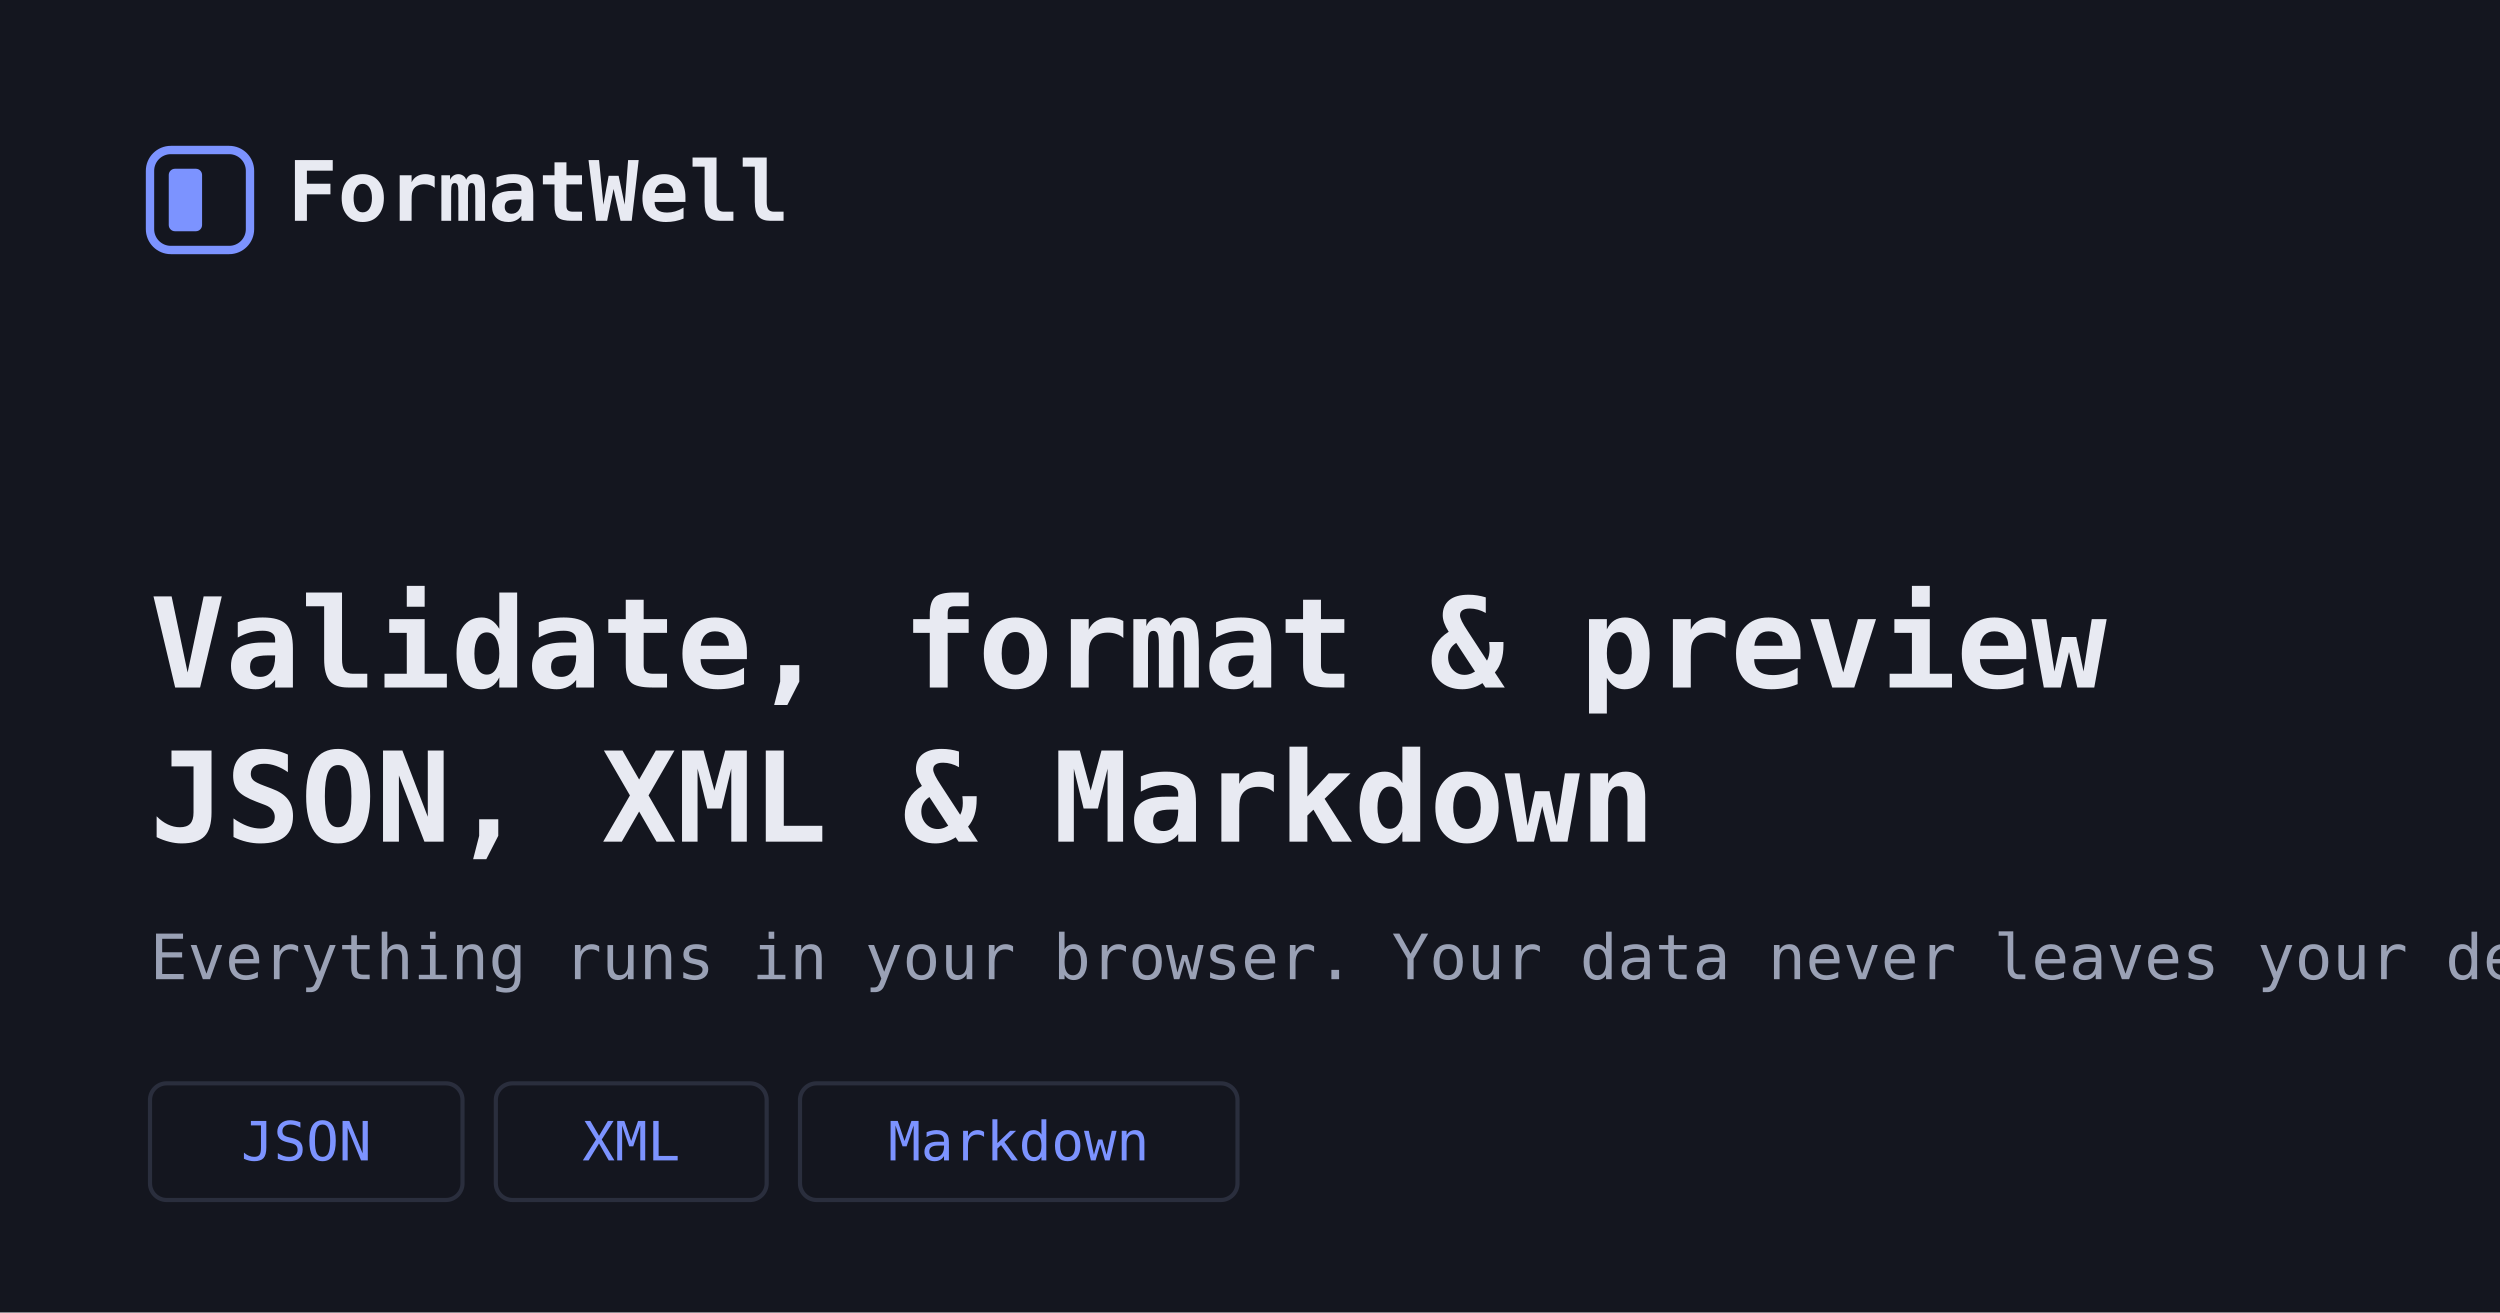
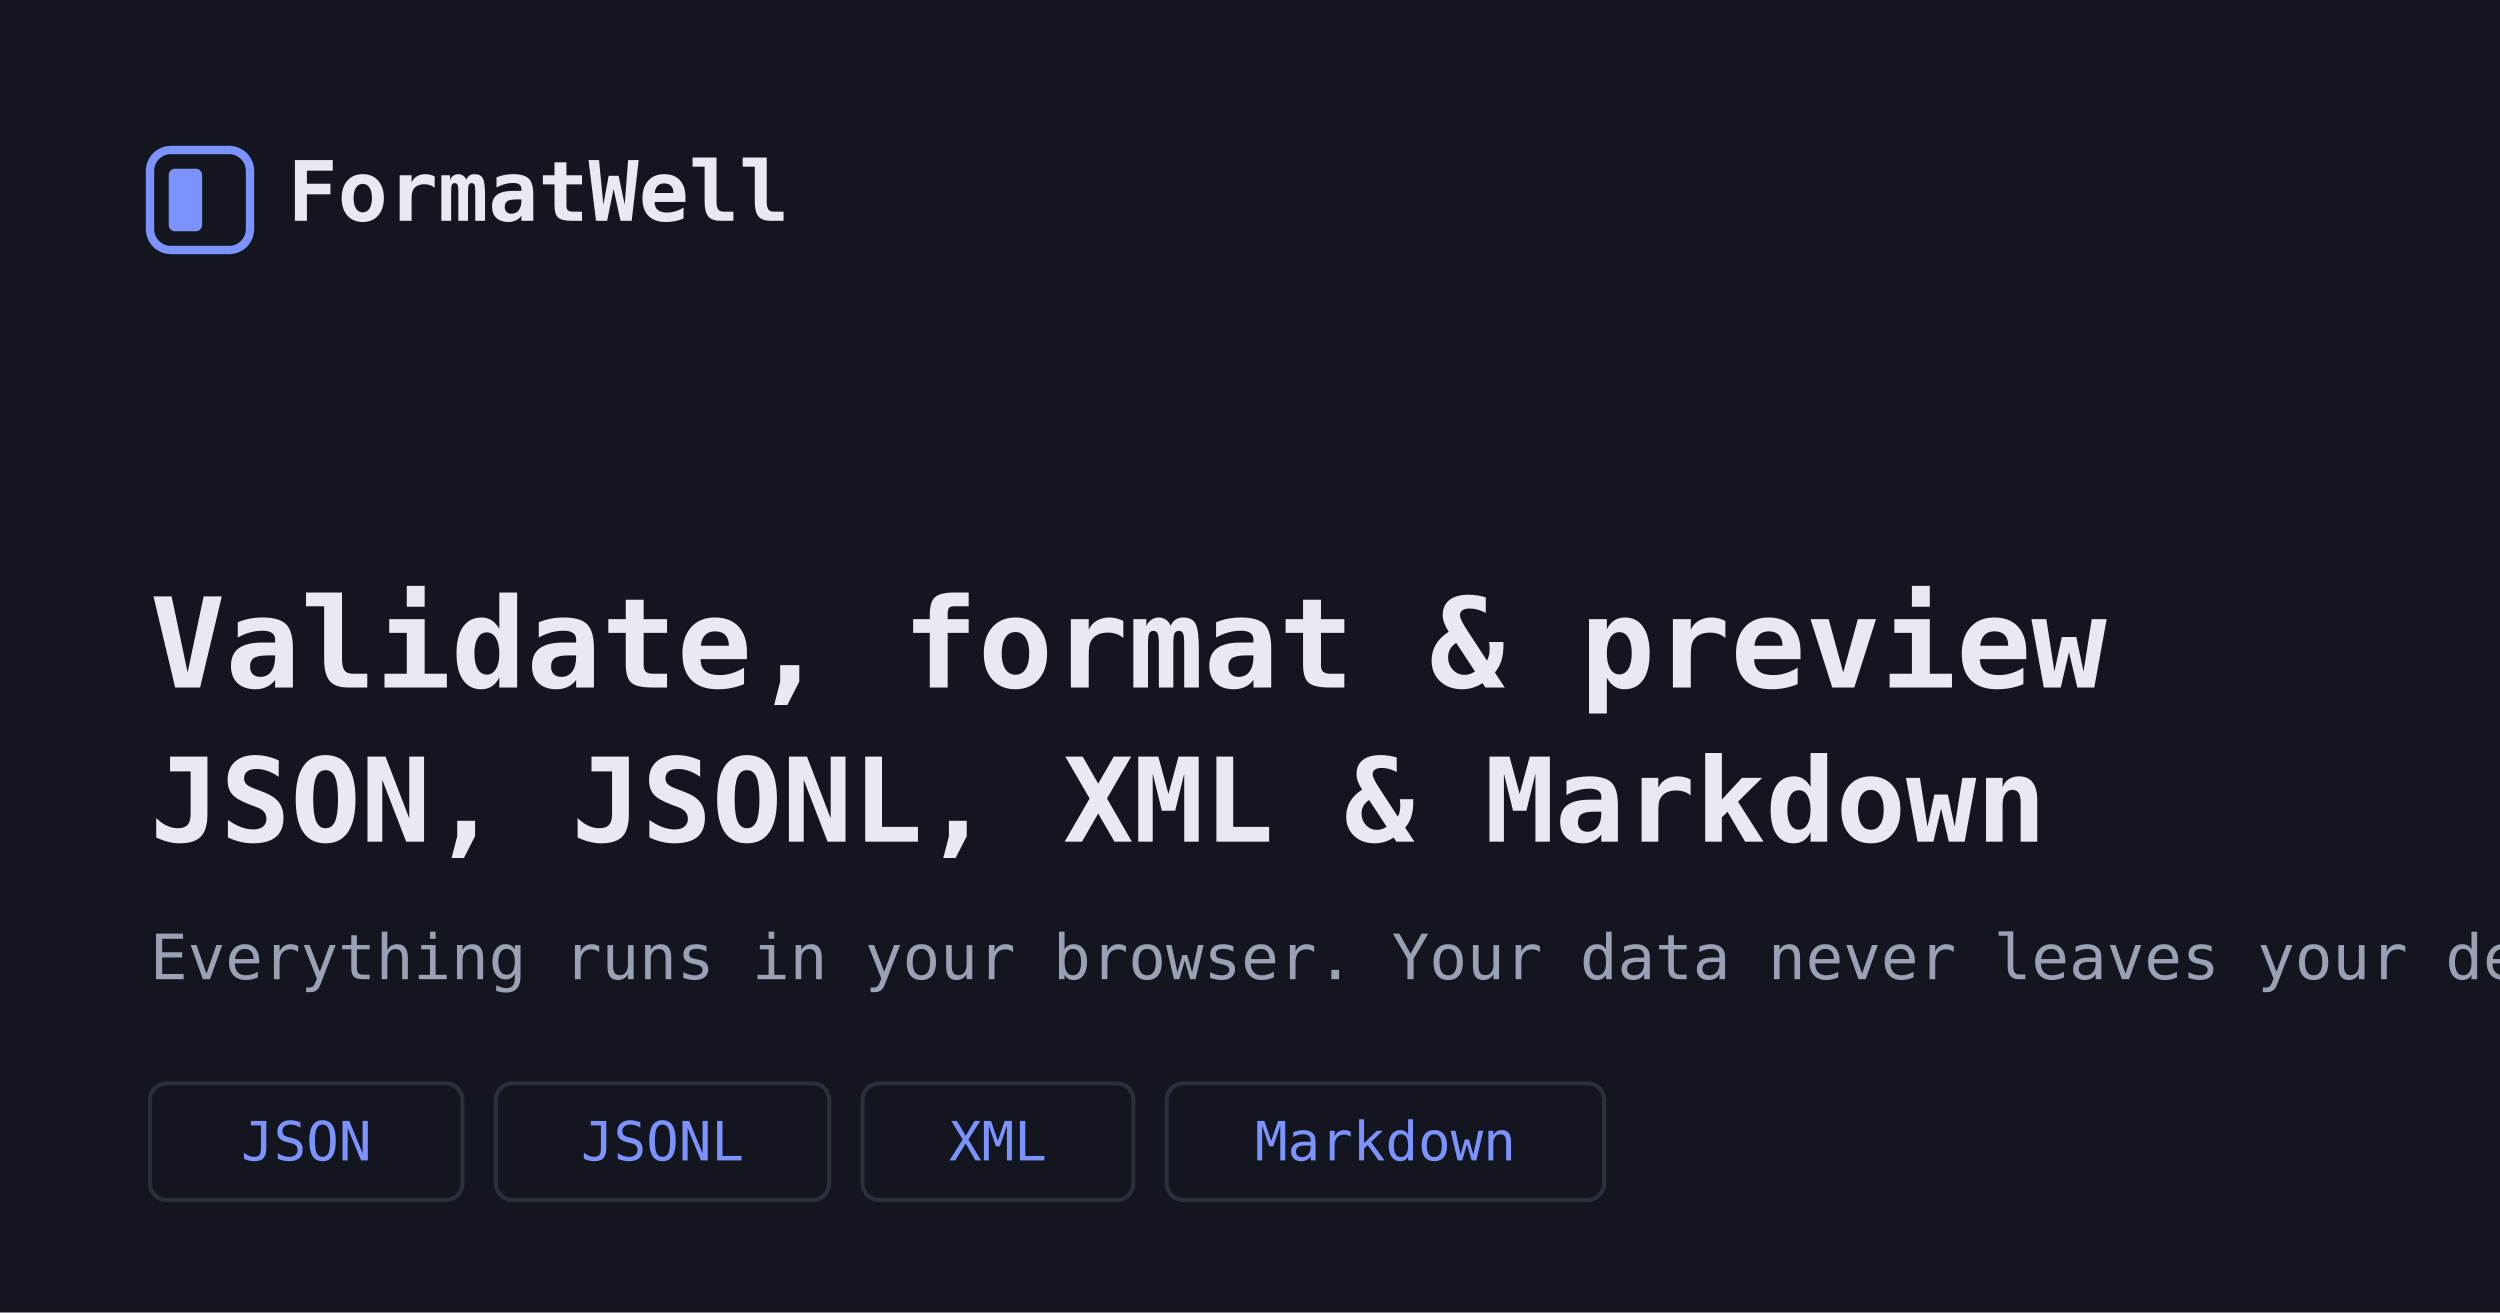
<svg xmlns="http://www.w3.org/2000/svg" width="1200" height="630" viewBox="0 0 1200 630" font-family="ui-monospace, 'JetBrains Mono', monospace">
  <rect width="1200" height="630" fill="#14161F" />
  <g transform="translate(72,72)">
    <rect x="0" y="0" width="48" height="48" rx="10" fill="none" stroke="#7C93FF" stroke-width="4" />
    <rect x="9" y="9" width="16" height="30" rx="3" fill="#7C93FF" />
    <text x="66" y="34" fill="#E8EAF2" font-size="40" font-weight="700">FormatWell</text>
  </g>
  <text x="72" y="330" fill="#E8EAF2" font-size="60" font-weight="700">Validate, format &amp; preview</text>
-   <text x="72" y="404" fill="#E8EAF2" font-size="60" font-weight="700">JSON, XML &amp; Markdown</text>
+   <text x="72" y="404" fill="#E8EAF2" font-size="56" font-weight="700">JSON, JSONL, XML &amp; Markdown</text>
  <text x="72" y="470" fill="#9AA1B5" font-size="30">Everything runs in your browser. Your data never leaves your device.</text>
  <g transform="translate(72,520)" fill="#7C93FF" font-size="26">
    <g>
      <rect x="0" y="0" width="150" height="56" rx="8" fill="none" stroke="#2A2E3D" stroke-width="2" />
      <text x="75" y="37" text-anchor="middle">JSON</text>
    </g>
    <g transform="translate(166,0)">
+       <rect x="0" y="0" width="160" height="56" rx="8" fill="none" stroke="#2A2E3D" stroke-width="2" />
+       <text x="80" y="37" text-anchor="middle">JSONL</text>
+     </g>
+     <g transform="translate(342,0)">
      <rect x="0" y="0" width="130" height="56" rx="8" fill="none" stroke="#2A2E3D" stroke-width="2" />
      <text x="65" y="37" text-anchor="middle">XML</text>
    </g>
-     <g transform="translate(312,0)">
+     <g transform="translate(488,0)">
      <rect x="0" y="0" width="210" height="56" rx="8" fill="none" stroke="#2A2E3D" stroke-width="2" />
      <text x="105" y="37" text-anchor="middle">Markdown</text>
    </g>
  </g>
</svg>
